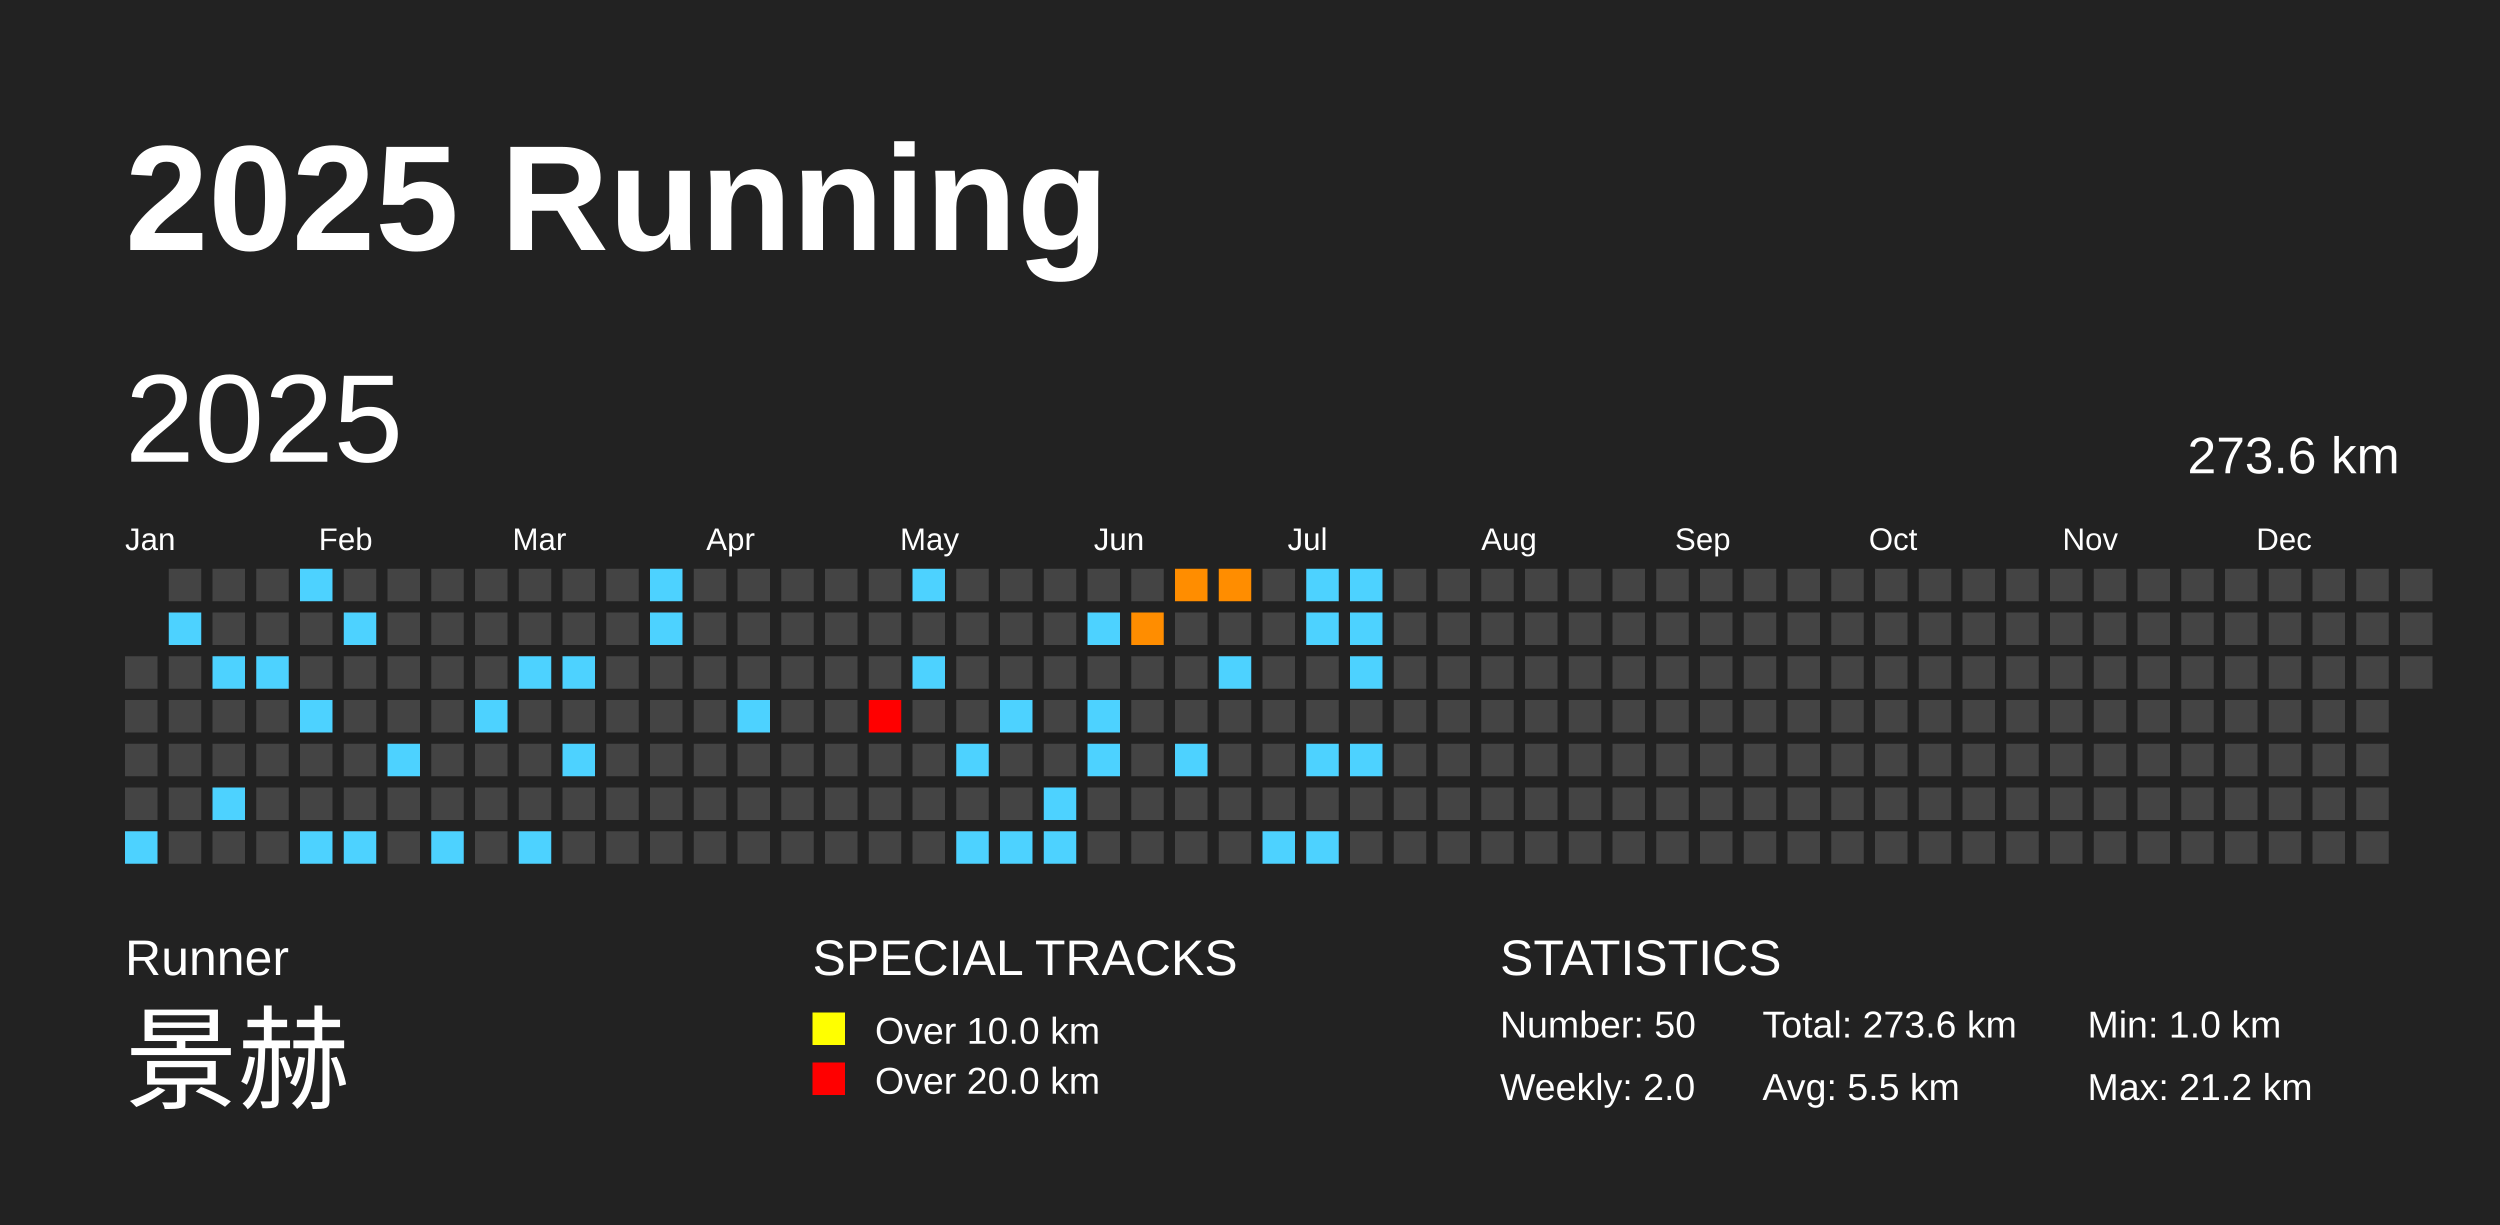
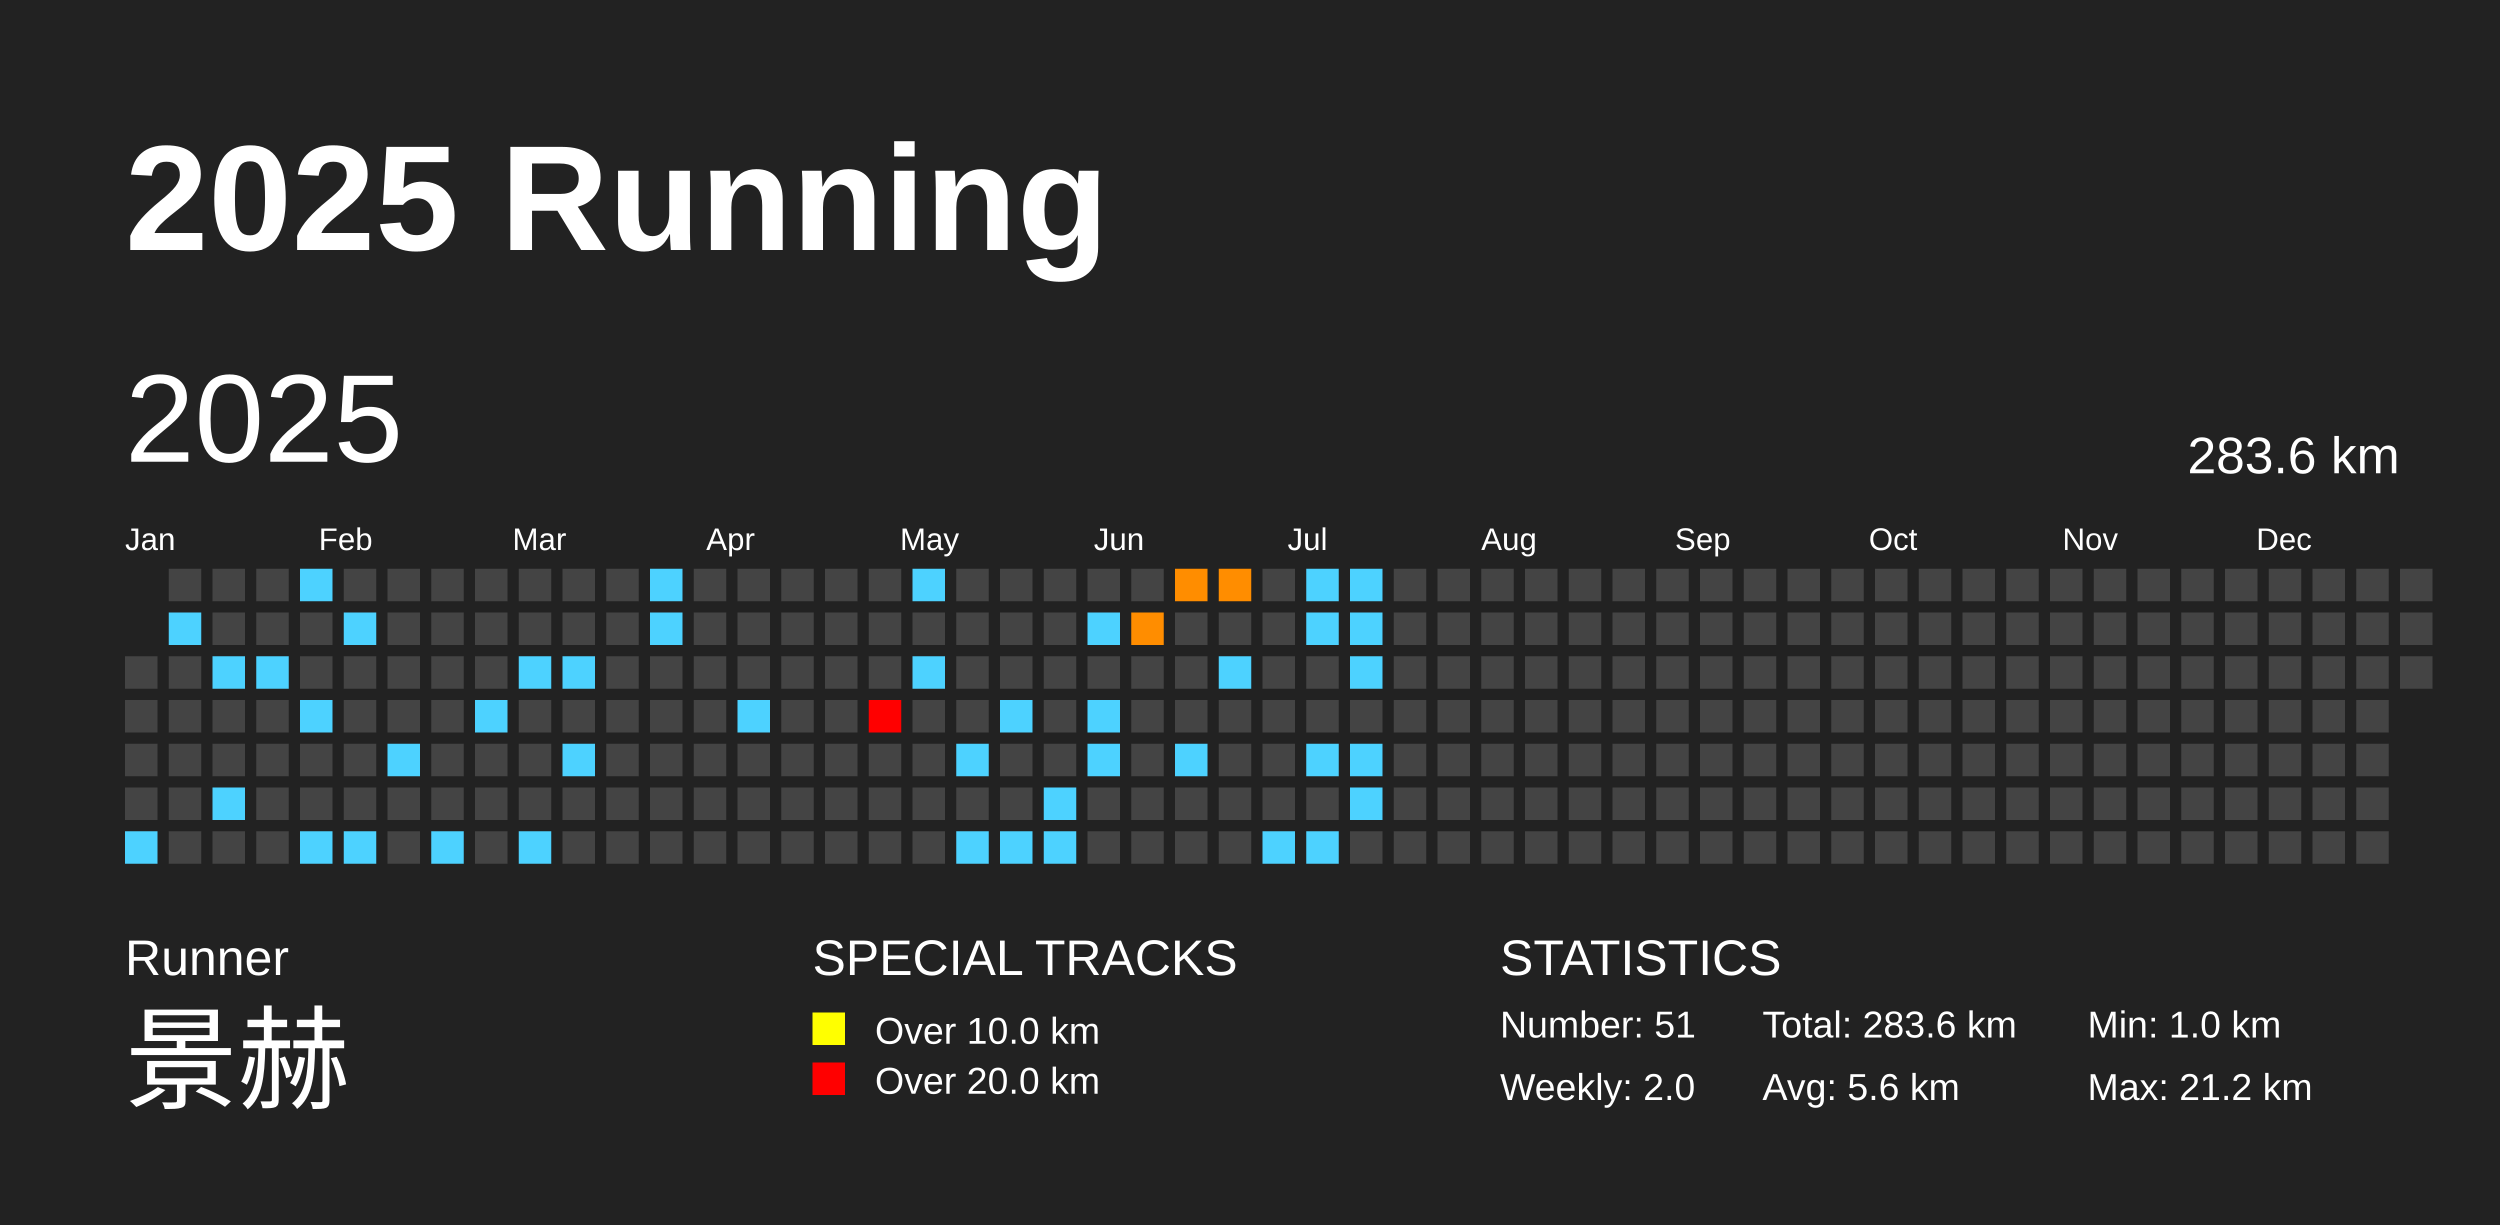
<svg xmlns="http://www.w3.org/2000/svg" baseProfile="full" height="98mm" version="1.1" viewBox="0,0,200,98" width="200mm">
  <defs />
  <rect fill="#222222" height="98" width="200" x="0" y="0" />
  <text fill="#FFFFFF" style="font-size:12px; font-family:Arial; font-weight:bold;" x="10" y="20">2025 Running</text>
  <text fill="#FFFFFF" style="font-size:4px; font-family:Arial" x="10" y="78">Runner</text>
  <text fill="#FFFFFF" style="font-size:9px; font-family:Arial" x="10" y="88">景赫</text>
  <text fill="#FFFFFF" style="font-size:4px; font-family:Arial" x="65" y="78">SPECIAL TRACKS</text>
  <rect fill="yellow" height="2.6" width="2.6" x="65" y="81" />
  <text fill="#FFFFFF" style="font-size:3px; font-family:Arial" x="70" y="83.5">Over 10.0 km</text>
  <rect fill="red" height="2.6" width="2.6" x="65" y="85" />
  <text fill="#FFFFFF" style="font-size:3px; font-family:Arial" x="70" y="87.5">Over 20.0 km</text>
  <text fill="#FFFFFF" style="font-size:4px; font-family:Arial" x="120" y="78">STATISTICS</text>
-   <text fill="#FFFFFF" style="font-size:3px; font-family:Arial" x="120" y="83">Number: 50</text>
+   <text fill="#FFFFFF" style="font-size:3px; font-family:Arial" x="120" y="83">Number: 51</text>
  <text fill="#FFFFFF" style="font-size:3px; font-family:Arial" x="120" y="88">Weekly: 2.0</text>
-   <text fill="#FFFFFF" style="font-size:3px; font-family:Arial" x="141" y="83">Total: 273.6 km</text>
-   <text fill="#FFFFFF" style="font-size:3px; font-family:Arial" x="141" y="88">Avg: 5.5 km</text>
+   <text fill="#FFFFFF" style="font-size:3px; font-family:Arial" x="141" y="83">Total: 283.6 km</text>
+   <text fill="#FFFFFF" style="font-size:3px; font-family:Arial" x="141" y="88">Avg: 5.6 km</text>
  <text fill="#FFFFFF" style="font-size:3px; font-family:Arial" x="167" y="83">Min: 1.0 km</text>
  <text fill="#FFFFFF" style="font-size:3px; font-family:Arial" x="167" y="88">Max: 21.2 km</text>
  <text dominant-baseline="hanging" fill="#FFFFFF" style="font-size:10.0px; font-family:Arial;" x="10" y="30">2025</text>
-   <text dominant-baseline="hanging" fill="#FFFFFF" style="font-size:4.125px; font-family:Arial;" x="175" y="35">273.6 km</text>
+   <text dominant-baseline="hanging" fill="#FFFFFF" style="font-size:4.125px; font-family:Arial;" x="175" y="35">283.6 km</text>
  <text fill="#FFFFFF" style="font-size:2.5px; font-family:Arial" x="10.0" y="44">Jan</text>
  <text fill="#FFFFFF" style="font-size:2.5px; font-family:Arial" x="25.5" y="44">Feb</text>
  <text fill="#FFFFFF" style="font-size:2.5px; font-family:Arial" x="41.0" y="44">Mar</text>
  <text fill="#FFFFFF" style="font-size:2.5px; font-family:Arial" x="56.5" y="44">Apr</text>
  <text fill="#FFFFFF" style="font-size:2.5px; font-family:Arial" x="72.0" y="44">May</text>
  <text fill="#FFFFFF" style="font-size:2.5px; font-family:Arial" x="87.5" y="44">Jun</text>
  <text fill="#FFFFFF" style="font-size:2.5px; font-family:Arial" x="103.0" y="44">Jul</text>
  <text fill="#FFFFFF" style="font-size:2.5px; font-family:Arial" x="118.5" y="44">Aug</text>
  <text fill="#FFFFFF" style="font-size:2.5px; font-family:Arial" x="134.0" y="44">Sep</text>
  <text fill="#FFFFFF" style="font-size:2.5px; font-family:Arial" x="149.5" y="44">Oct</text>
  <text fill="#FFFFFF" style="font-size:2.5px; font-family:Arial" x="165.0" y="44">Nov</text>
  <text fill="#FFFFFF" style="font-size:2.5px; font-family:Arial" x="180.5" y="44">Dec</text>
  <rect fill="#444444" height="2.6" width="2.6" x="10.0" y="52.5" />
  <rect fill="#444444" height="2.6" width="2.6" x="10.0" y="56.0" />
  <rect fill="#444444" height="2.6" width="2.6" x="10.0" y="59.5" />
  <rect fill="#444444" height="2.6" width="2.6" x="10.0" y="63.0" />
  <rect fill="#4dd2ff" height="2.6" width="2.6" x="10.0" y="66.5" />
  <rect fill="#444444" height="2.6" width="2.6" x="13.5" y="45.5" />
  <rect fill="#4dd2ff" height="2.6" width="2.6" x="13.5" y="49.0" />
  <rect fill="#444444" height="2.6" width="2.6" x="13.5" y="52.5" />
  <rect fill="#444444" height="2.6" width="2.6" x="13.5" y="56.0" />
  <rect fill="#444444" height="2.6" width="2.6" x="13.5" y="59.5" />
  <rect fill="#444444" height="2.6" width="2.6" x="13.5" y="63.0" />
  <rect fill="#444444" height="2.6" width="2.6" x="13.5" y="66.5" />
  <rect fill="#444444" height="2.6" width="2.6" x="17.0" y="45.5" />
  <rect fill="#444444" height="2.6" width="2.6" x="17.0" y="49.0" />
  <rect fill="#4dd2ff" height="2.6" width="2.6" x="17.0" y="52.5" />
  <rect fill="#444444" height="2.6" width="2.6" x="17.0" y="56.0" />
  <rect fill="#444444" height="2.6" width="2.6" x="17.0" y="59.5" />
  <rect fill="#4dd2ff" height="2.6" width="2.6" x="17.0" y="63.0" />
  <rect fill="#444444" height="2.6" width="2.6" x="17.0" y="66.5" />
  <rect fill="#444444" height="2.6" width="2.6" x="20.5" y="45.5" />
  <rect fill="#444444" height="2.6" width="2.6" x="20.5" y="49.0" />
  <rect fill="#4dd2ff" height="2.6" width="2.6" x="20.5" y="52.5" />
  <rect fill="#444444" height="2.6" width="2.6" x="20.5" y="56.0" />
  <rect fill="#444444" height="2.6" width="2.6" x="20.5" y="59.5" />
  <rect fill="#444444" height="2.6" width="2.6" x="20.5" y="63.0" />
  <rect fill="#444444" height="2.6" width="2.6" x="20.5" y="66.5" />
  <rect fill="#4dd2ff" height="2.6" width="2.6" x="24.0" y="45.5" />
  <rect fill="#444444" height="2.6" width="2.6" x="24.0" y="49.0" />
  <rect fill="#444444" height="2.6" width="2.6" x="24.0" y="52.5" />
  <rect fill="#4dd2ff" height="2.6" width="2.6" x="24.0" y="56.0" />
  <rect fill="#444444" height="2.6" width="2.6" x="24.0" y="59.5" />
  <rect fill="#444444" height="2.6" width="2.6" x="24.0" y="63.0" />
  <rect fill="#4dd2ff" height="2.6" width="2.6" x="24.0" y="66.5" />
  <rect fill="#444444" height="2.6" width="2.6" x="27.5" y="45.5" />
  <rect fill="#4dd2ff" height="2.6" width="2.6" x="27.5" y="49.0" />
  <rect fill="#444444" height="2.6" width="2.6" x="27.5" y="52.5" />
  <rect fill="#444444" height="2.6" width="2.6" x="27.5" y="56.0" />
  <rect fill="#444444" height="2.6" width="2.6" x="27.5" y="59.5" />
  <rect fill="#444444" height="2.6" width="2.6" x="27.5" y="63.0" />
  <rect fill="#4dd2ff" height="2.6" width="2.6" x="27.5" y="66.5" />
  <rect fill="#444444" height="2.6" width="2.6" x="31.0" y="45.5" />
  <rect fill="#444444" height="2.6" width="2.6" x="31.0" y="49.0" />
  <rect fill="#444444" height="2.6" width="2.6" x="31.0" y="52.5" />
  <rect fill="#444444" height="2.6" width="2.6" x="31.0" y="56.0" />
  <rect fill="#4dd2ff" height="2.6" width="2.6" x="31.0" y="59.5" />
  <rect fill="#444444" height="2.6" width="2.6" x="31.0" y="63.0" />
  <rect fill="#444444" height="2.6" width="2.6" x="31.0" y="66.5" />
  <rect fill="#444444" height="2.6" width="2.6" x="34.5" y="45.5" />
  <rect fill="#444444" height="2.6" width="2.6" x="34.5" y="49.0" />
  <rect fill="#444444" height="2.6" width="2.6" x="34.5" y="52.5" />
  <rect fill="#444444" height="2.6" width="2.6" x="34.5" y="56.0" />
  <rect fill="#444444" height="2.6" width="2.6" x="34.5" y="59.5" />
  <rect fill="#444444" height="2.6" width="2.6" x="34.5" y="63.0" />
  <rect fill="#4dd2ff" height="2.6" width="2.6" x="34.5" y="66.5" />
  <rect fill="#444444" height="2.6" width="2.6" x="38.0" y="45.5" />
  <rect fill="#444444" height="2.6" width="2.6" x="38.0" y="49.0" />
  <rect fill="#444444" height="2.6" width="2.6" x="38.0" y="52.5" />
  <rect fill="#4dd2ff" height="2.6" width="2.6" x="38.0" y="56.0" />
  <rect fill="#444444" height="2.6" width="2.6" x="38.0" y="59.5" />
  <rect fill="#444444" height="2.6" width="2.6" x="38.0" y="63.0" />
  <rect fill="#444444" height="2.6" width="2.6" x="38.0" y="66.5" />
  <rect fill="#444444" height="2.6" width="2.6" x="41.5" y="45.5" />
  <rect fill="#444444" height="2.6" width="2.6" x="41.5" y="49.0" />
  <rect fill="#4dd2ff" height="2.6" width="2.6" x="41.5" y="52.5" />
  <rect fill="#444444" height="2.6" width="2.6" x="41.5" y="56.0" />
  <rect fill="#444444" height="2.6" width="2.6" x="41.5" y="59.5" />
  <rect fill="#444444" height="2.6" width="2.6" x="41.5" y="63.0" />
  <rect fill="#4dd2ff" height="2.6" width="2.6" x="41.5" y="66.5" />
  <rect fill="#444444" height="2.6" width="2.6" x="45.0" y="45.5" />
  <rect fill="#444444" height="2.6" width="2.6" x="45.0" y="49.0" />
  <rect fill="#4dd2ff" height="2.6" width="2.6" x="45.0" y="52.5" />
  <rect fill="#444444" height="2.6" width="2.6" x="45.0" y="56.0" />
  <rect fill="#4dd2ff" height="2.6" width="2.6" x="45.0" y="59.5" />
  <rect fill="#444444" height="2.6" width="2.6" x="45.0" y="63.0" />
  <rect fill="#444444" height="2.6" width="2.6" x="45.0" y="66.5" />
  <rect fill="#444444" height="2.6" width="2.6" x="48.5" y="45.5" />
  <rect fill="#444444" height="2.6" width="2.6" x="48.5" y="49.0" />
  <rect fill="#444444" height="2.6" width="2.6" x="48.5" y="52.5" />
  <rect fill="#444444" height="2.6" width="2.6" x="48.5" y="56.0" />
  <rect fill="#444444" height="2.6" width="2.6" x="48.5" y="59.5" />
  <rect fill="#444444" height="2.6" width="2.6" x="48.5" y="63.0" />
  <rect fill="#444444" height="2.6" width="2.6" x="48.5" y="66.5" />
  <rect fill="#4dd2ff" height="2.6" width="2.6" x="52.0" y="45.5" />
  <rect fill="#4dd2ff" height="2.6" width="2.6" x="52.0" y="49.0" />
  <rect fill="#444444" height="2.6" width="2.6" x="52.0" y="52.5" />
  <rect fill="#444444" height="2.6" width="2.6" x="52.0" y="56.0" />
  <rect fill="#444444" height="2.6" width="2.6" x="52.0" y="59.5" />
  <rect fill="#444444" height="2.6" width="2.6" x="52.0" y="63.0" />
  <rect fill="#444444" height="2.6" width="2.6" x="52.0" y="66.5" />
  <rect fill="#444444" height="2.6" width="2.6" x="55.5" y="45.5" />
  <rect fill="#444444" height="2.6" width="2.6" x="55.5" y="49.0" />
  <rect fill="#444444" height="2.6" width="2.6" x="55.5" y="52.5" />
  <rect fill="#444444" height="2.6" width="2.6" x="55.5" y="56.0" />
  <rect fill="#444444" height="2.6" width="2.6" x="55.5" y="59.5" />
  <rect fill="#444444" height="2.6" width="2.6" x="55.5" y="63.0" />
  <rect fill="#444444" height="2.6" width="2.6" x="55.5" y="66.5" />
  <rect fill="#444444" height="2.6" width="2.6" x="59.0" y="45.5" />
  <rect fill="#444444" height="2.6" width="2.6" x="59.0" y="49.0" />
  <rect fill="#444444" height="2.6" width="2.6" x="59.0" y="52.5" />
  <rect fill="#4dd2ff" height="2.6" width="2.6" x="59.0" y="56.0" />
  <rect fill="#444444" height="2.6" width="2.6" x="59.0" y="59.5" />
  <rect fill="#444444" height="2.6" width="2.6" x="59.0" y="63.0" />
  <rect fill="#444444" height="2.6" width="2.6" x="59.0" y="66.5" />
  <rect fill="#444444" height="2.6" width="2.6" x="62.5" y="45.5" />
  <rect fill="#444444" height="2.6" width="2.6" x="62.5" y="49.0" />
  <rect fill="#444444" height="2.6" width="2.6" x="62.5" y="52.5" />
  <rect fill="#444444" height="2.6" width="2.6" x="62.5" y="56.0" />
  <rect fill="#444444" height="2.6" width="2.6" x="62.5" y="59.5" />
  <rect fill="#444444" height="2.6" width="2.6" x="62.5" y="63.0" />
  <rect fill="#444444" height="2.6" width="2.6" x="62.5" y="66.5" />
  <rect fill="#444444" height="2.6" width="2.6" x="66.0" y="45.5" />
  <rect fill="#444444" height="2.6" width="2.6" x="66.0" y="49.0" />
  <rect fill="#444444" height="2.6" width="2.6" x="66.0" y="52.5" />
  <rect fill="#444444" height="2.6" width="2.6" x="66.0" y="56.0" />
  <rect fill="#444444" height="2.6" width="2.6" x="66.0" y="59.5" />
  <rect fill="#444444" height="2.6" width="2.6" x="66.0" y="63.0" />
  <rect fill="#444444" height="2.6" width="2.6" x="66.0" y="66.5" />
  <rect fill="#444444" height="2.6" width="2.6" x="69.5" y="45.5" />
  <rect fill="#444444" height="2.6" width="2.6" x="69.5" y="49.0" />
  <rect fill="#444444" height="2.6" width="2.6" x="69.5" y="52.5" />
  <rect fill="red" height="2.6" width="2.6" x="69.5" y="56.0" />
  <rect fill="#444444" height="2.6" width="2.6" x="69.5" y="59.5" />
  <rect fill="#444444" height="2.6" width="2.6" x="69.5" y="63.0" />
  <rect fill="#444444" height="2.6" width="2.6" x="69.5" y="66.5" />
  <rect fill="#4dd2ff" height="2.6" width="2.6" x="73.0" y="45.5" />
  <rect fill="#444444" height="2.6" width="2.6" x="73.0" y="49.0" />
  <rect fill="#4dd2ff" height="2.6" width="2.6" x="73.0" y="52.5" />
  <rect fill="#444444" height="2.6" width="2.6" x="73.0" y="56.0" />
  <rect fill="#444444" height="2.6" width="2.6" x="73.0" y="59.5" />
  <rect fill="#444444" height="2.6" width="2.6" x="73.0" y="63.0" />
  <rect fill="#444444" height="2.6" width="2.6" x="73.0" y="66.5" />
  <rect fill="#444444" height="2.6" width="2.6" x="76.5" y="45.5" />
  <rect fill="#444444" height="2.6" width="2.6" x="76.5" y="49.0" />
  <rect fill="#444444" height="2.6" width="2.6" x="76.5" y="52.5" />
  <rect fill="#444444" height="2.6" width="2.6" x="76.5" y="56.0" />
  <rect fill="#4dd2ff" height="2.6" width="2.6" x="76.5" y="59.5" />
  <rect fill="#444444" height="2.6" width="2.6" x="76.5" y="63.0" />
  <rect fill="#4dd2ff" height="2.6" width="2.6" x="76.5" y="66.5" />
  <rect fill="#444444" height="2.6" width="2.6" x="80.0" y="45.5" />
  <rect fill="#444444" height="2.6" width="2.6" x="80.0" y="49.0" />
  <rect fill="#444444" height="2.6" width="2.6" x="80.0" y="52.5" />
  <rect fill="#4dd2ff" height="2.6" width="2.6" x="80.0" y="56.0" />
  <rect fill="#444444" height="2.6" width="2.6" x="80.0" y="59.5" />
  <rect fill="#444444" height="2.6" width="2.6" x="80.0" y="63.0" />
  <rect fill="#4dd2ff" height="2.6" width="2.6" x="80.0" y="66.5" />
  <rect fill="#444444" height="2.6" width="2.6" x="83.5" y="45.5" />
  <rect fill="#444444" height="2.6" width="2.6" x="83.5" y="49.0" />
  <rect fill="#444444" height="2.6" width="2.6" x="83.5" y="52.5" />
  <rect fill="#444444" height="2.6" width="2.6" x="83.5" y="56.0" />
  <rect fill="#444444" height="2.6" width="2.6" x="83.5" y="59.5" />
  <rect fill="#4dd2ff" height="2.6" width="2.6" x="83.5" y="63.0" />
  <rect fill="#4dd2ff" height="2.6" width="2.6" x="83.5" y="66.5" />
  <rect fill="#444444" height="2.6" width="2.6" x="87.0" y="45.5" />
  <rect fill="#4dd2ff" height="2.6" width="2.6" x="87.0" y="49.0" />
  <rect fill="#444444" height="2.6" width="2.6" x="87.0" y="52.5" />
  <rect fill="#4dd2ff" height="2.6" width="2.6" x="87.0" y="56.0" />
  <rect fill="#4dd2ff" height="2.6" width="2.6" x="87.0" y="59.5" />
  <rect fill="#444444" height="2.6" width="2.6" x="87.0" y="63.0" />
  <rect fill="#444444" height="2.6" width="2.6" x="87.0" y="66.5" />
  <rect fill="#444444" height="2.6" width="2.6" x="90.5" y="45.5" />
  <rect fill="#ff8d00" height="2.6" width="2.6" x="90.5" y="49.0" />
  <rect fill="#444444" height="2.6" width="2.6" x="90.5" y="52.5" />
  <rect fill="#444444" height="2.6" width="2.6" x="90.5" y="56.0" />
  <rect fill="#444444" height="2.6" width="2.6" x="90.5" y="59.5" />
  <rect fill="#444444" height="2.6" width="2.6" x="90.5" y="63.0" />
  <rect fill="#444444" height="2.6" width="2.6" x="90.5" y="66.5" />
  <rect fill="#ff8d00" height="2.6" width="2.6" x="94.0" y="45.5" />
  <rect fill="#444444" height="2.6" width="2.6" x="94.0" y="49.0" />
  <rect fill="#444444" height="2.6" width="2.6" x="94.0" y="52.5" />
  <rect fill="#444444" height="2.6" width="2.6" x="94.0" y="56.0" />
  <rect fill="#4dd2ff" height="2.6" width="2.6" x="94.0" y="59.5" />
  <rect fill="#444444" height="2.6" width="2.6" x="94.0" y="63.0" />
  <rect fill="#444444" height="2.6" width="2.6" x="94.0" y="66.5" />
  <rect fill="#ff8d00" height="2.6" width="2.6" x="97.5" y="45.5" />
  <rect fill="#444444" height="2.6" width="2.6" x="97.5" y="49.0" />
  <rect fill="#4dd2ff" height="2.6" width="2.6" x="97.5" y="52.5" />
  <rect fill="#444444" height="2.6" width="2.6" x="97.5" y="56.0" />
  <rect fill="#444444" height="2.6" width="2.6" x="97.5" y="59.5" />
  <rect fill="#444444" height="2.6" width="2.6" x="97.5" y="63.0" />
  <rect fill="#444444" height="2.6" width="2.6" x="97.5" y="66.5" />
  <rect fill="#444444" height="2.6" width="2.6" x="101.0" y="45.5" />
  <rect fill="#444444" height="2.6" width="2.6" x="101.0" y="49.0" />
  <rect fill="#444444" height="2.6" width="2.6" x="101.0" y="52.5" />
  <rect fill="#444444" height="2.6" width="2.6" x="101.0" y="56.0" />
  <rect fill="#444444" height="2.6" width="2.6" x="101.0" y="59.5" />
  <rect fill="#444444" height="2.6" width="2.6" x="101.0" y="63.0" />
  <rect fill="#4dd2ff" height="2.6" width="2.6" x="101.0" y="66.5" />
  <rect fill="#4dd2ff" height="2.6" width="2.6" x="104.5" y="45.5" />
  <rect fill="#4dd2ff" height="2.6" width="2.6" x="104.5" y="49.0" />
  <rect fill="#444444" height="2.6" width="2.6" x="104.5" y="52.5" />
  <rect fill="#444444" height="2.6" width="2.6" x="104.5" y="56.0" />
  <rect fill="#4dd2ff" height="2.6" width="2.6" x="104.5" y="59.5" />
  <rect fill="#444444" height="2.6" width="2.6" x="104.5" y="63.0" />
  <rect fill="#4dd2ff" height="2.6" width="2.6" x="104.5" y="66.5" />
  <rect fill="#4dd2ff" height="2.6" width="2.6" x="108.0" y="45.5" />
  <rect fill="#4dd2ff" height="2.6" width="2.6" x="108.0" y="49.0" />
  <rect fill="#4dd2ff" height="2.6" width="2.6" x="108.0" y="52.5" />
  <rect fill="#444444" height="2.6" width="2.6" x="108.0" y="56.0" />
  <rect fill="#4dd2ff" height="2.6" width="2.6" x="108.0" y="59.5" />
-   <rect fill="#444444" height="2.6" width="2.6" x="108.0" y="63.0" />
+   <rect fill="#4dd2ff" height="2.6" width="2.6" x="108.0" y="63.0" />
  <rect fill="#444444" height="2.6" width="2.6" x="108.0" y="66.5" />
  <rect fill="#444444" height="2.6" width="2.6" x="111.5" y="45.5" />
  <rect fill="#444444" height="2.6" width="2.6" x="111.5" y="49.0" />
  <rect fill="#444444" height="2.6" width="2.6" x="111.5" y="52.5" />
  <rect fill="#444444" height="2.6" width="2.6" x="111.5" y="56.0" />
  <rect fill="#444444" height="2.6" width="2.6" x="111.5" y="59.5" />
  <rect fill="#444444" height="2.6" width="2.6" x="111.5" y="63.0" />
  <rect fill="#444444" height="2.6" width="2.6" x="111.5" y="66.5" />
  <rect fill="#444444" height="2.6" width="2.6" x="115.0" y="45.5" />
  <rect fill="#444444" height="2.6" width="2.6" x="115.0" y="49.0" />
  <rect fill="#444444" height="2.6" width="2.6" x="115.0" y="52.5" />
  <rect fill="#444444" height="2.6" width="2.6" x="115.0" y="56.0" />
  <rect fill="#444444" height="2.6" width="2.6" x="115.0" y="59.5" />
  <rect fill="#444444" height="2.6" width="2.6" x="115.0" y="63.0" />
  <rect fill="#444444" height="2.6" width="2.6" x="115.0" y="66.5" />
  <rect fill="#444444" height="2.6" width="2.6" x="118.5" y="45.5" />
  <rect fill="#444444" height="2.6" width="2.6" x="118.5" y="49.0" />
  <rect fill="#444444" height="2.6" width="2.6" x="118.5" y="52.5" />
  <rect fill="#444444" height="2.6" width="2.6" x="118.5" y="56.0" />
  <rect fill="#444444" height="2.6" width="2.6" x="118.5" y="59.5" />
  <rect fill="#444444" height="2.6" width="2.6" x="118.5" y="63.0" />
  <rect fill="#444444" height="2.6" width="2.6" x="118.5" y="66.5" />
  <rect fill="#444444" height="2.6" width="2.6" x="122.0" y="45.5" />
  <rect fill="#444444" height="2.6" width="2.6" x="122.0" y="49.0" />
  <rect fill="#444444" height="2.6" width="2.6" x="122.0" y="52.5" />
  <rect fill="#444444" height="2.6" width="2.6" x="122.0" y="56.0" />
  <rect fill="#444444" height="2.6" width="2.6" x="122.0" y="59.5" />
  <rect fill="#444444" height="2.6" width="2.6" x="122.0" y="63.0" />
  <rect fill="#444444" height="2.6" width="2.6" x="122.0" y="66.5" />
  <rect fill="#444444" height="2.6" width="2.6" x="125.5" y="45.5" />
  <rect fill="#444444" height="2.6" width="2.6" x="125.5" y="49.0" />
  <rect fill="#444444" height="2.6" width="2.6" x="125.5" y="52.5" />
  <rect fill="#444444" height="2.6" width="2.6" x="125.5" y="56.0" />
  <rect fill="#444444" height="2.6" width="2.6" x="125.5" y="59.5" />
  <rect fill="#444444" height="2.6" width="2.6" x="125.5" y="63.0" />
  <rect fill="#444444" height="2.6" width="2.6" x="125.5" y="66.5" />
  <rect fill="#444444" height="2.6" width="2.6" x="129.0" y="45.5" />
  <rect fill="#444444" height="2.6" width="2.6" x="129.0" y="49.0" />
  <rect fill="#444444" height="2.6" width="2.6" x="129.0" y="52.5" />
  <rect fill="#444444" height="2.6" width="2.6" x="129.0" y="56.0" />
  <rect fill="#444444" height="2.6" width="2.6" x="129.0" y="59.5" />
  <rect fill="#444444" height="2.6" width="2.6" x="129.0" y="63.0" />
  <rect fill="#444444" height="2.6" width="2.6" x="129.0" y="66.5" />
  <rect fill="#444444" height="2.6" width="2.6" x="132.5" y="45.5" />
  <rect fill="#444444" height="2.6" width="2.6" x="132.5" y="49.0" />
  <rect fill="#444444" height="2.6" width="2.6" x="132.5" y="52.5" />
  <rect fill="#444444" height="2.6" width="2.6" x="132.5" y="56.0" />
  <rect fill="#444444" height="2.6" width="2.6" x="132.5" y="59.5" />
  <rect fill="#444444" height="2.6" width="2.6" x="132.5" y="63.0" />
  <rect fill="#444444" height="2.6" width="2.6" x="132.5" y="66.5" />
  <rect fill="#444444" height="2.6" width="2.6" x="136.0" y="45.5" />
  <rect fill="#444444" height="2.6" width="2.6" x="136.0" y="49.0" />
  <rect fill="#444444" height="2.6" width="2.6" x="136.0" y="52.5" />
  <rect fill="#444444" height="2.6" width="2.6" x="136.0" y="56.0" />
  <rect fill="#444444" height="2.6" width="2.6" x="136.0" y="59.5" />
  <rect fill="#444444" height="2.6" width="2.6" x="136.0" y="63.0" />
  <rect fill="#444444" height="2.6" width="2.6" x="136.0" y="66.5" />
  <rect fill="#444444" height="2.6" width="2.6" x="139.5" y="45.5" />
  <rect fill="#444444" height="2.6" width="2.6" x="139.5" y="49.0" />
  <rect fill="#444444" height="2.6" width="2.6" x="139.5" y="52.5" />
  <rect fill="#444444" height="2.6" width="2.6" x="139.5" y="56.0" />
  <rect fill="#444444" height="2.6" width="2.6" x="139.5" y="59.5" />
  <rect fill="#444444" height="2.6" width="2.6" x="139.5" y="63.0" />
  <rect fill="#444444" height="2.6" width="2.6" x="139.5" y="66.5" />
  <rect fill="#444444" height="2.6" width="2.6" x="143.0" y="45.5" />
  <rect fill="#444444" height="2.6" width="2.6" x="143.0" y="49.0" />
  <rect fill="#444444" height="2.6" width="2.6" x="143.0" y="52.5" />
  <rect fill="#444444" height="2.6" width="2.6" x="143.0" y="56.0" />
  <rect fill="#444444" height="2.6" width="2.6" x="143.0" y="59.5" />
  <rect fill="#444444" height="2.6" width="2.6" x="143.0" y="63.0" />
  <rect fill="#444444" height="2.6" width="2.6" x="143.0" y="66.5" />
  <rect fill="#444444" height="2.6" width="2.6" x="146.5" y="45.5" />
  <rect fill="#444444" height="2.6" width="2.6" x="146.5" y="49.0" />
  <rect fill="#444444" height="2.6" width="2.6" x="146.5" y="52.5" />
  <rect fill="#444444" height="2.6" width="2.6" x="146.5" y="56.0" />
  <rect fill="#444444" height="2.6" width="2.6" x="146.5" y="59.5" />
  <rect fill="#444444" height="2.6" width="2.6" x="146.5" y="63.0" />
  <rect fill="#444444" height="2.6" width="2.6" x="146.5" y="66.5" />
  <rect fill="#444444" height="2.6" width="2.6" x="150.0" y="45.5" />
  <rect fill="#444444" height="2.6" width="2.6" x="150.0" y="49.0" />
  <rect fill="#444444" height="2.6" width="2.6" x="150.0" y="52.5" />
  <rect fill="#444444" height="2.6" width="2.6" x="150.0" y="56.0" />
  <rect fill="#444444" height="2.6" width="2.6" x="150.0" y="59.5" />
  <rect fill="#444444" height="2.6" width="2.6" x="150.0" y="63.0" />
  <rect fill="#444444" height="2.6" width="2.6" x="150.0" y="66.5" />
  <rect fill="#444444" height="2.6" width="2.6" x="153.5" y="45.5" />
  <rect fill="#444444" height="2.6" width="2.6" x="153.5" y="49.0" />
  <rect fill="#444444" height="2.6" width="2.6" x="153.5" y="52.5" />
  <rect fill="#444444" height="2.6" width="2.6" x="153.5" y="56.0" />
  <rect fill="#444444" height="2.6" width="2.6" x="153.5" y="59.5" />
  <rect fill="#444444" height="2.6" width="2.6" x="153.5" y="63.0" />
  <rect fill="#444444" height="2.6" width="2.6" x="153.5" y="66.5" />
  <rect fill="#444444" height="2.6" width="2.6" x="157.0" y="45.5" />
  <rect fill="#444444" height="2.6" width="2.6" x="157.0" y="49.0" />
  <rect fill="#444444" height="2.6" width="2.6" x="157.0" y="52.5" />
  <rect fill="#444444" height="2.6" width="2.6" x="157.0" y="56.0" />
  <rect fill="#444444" height="2.6" width="2.6" x="157.0" y="59.5" />
  <rect fill="#444444" height="2.6" width="2.6" x="157.0" y="63.0" />
  <rect fill="#444444" height="2.6" width="2.6" x="157.0" y="66.5" />
  <rect fill="#444444" height="2.6" width="2.6" x="160.5" y="45.5" />
  <rect fill="#444444" height="2.6" width="2.6" x="160.5" y="49.0" />
  <rect fill="#444444" height="2.6" width="2.6" x="160.5" y="52.5" />
  <rect fill="#444444" height="2.6" width="2.6" x="160.5" y="56.0" />
  <rect fill="#444444" height="2.6" width="2.6" x="160.5" y="59.5" />
  <rect fill="#444444" height="2.6" width="2.6" x="160.5" y="63.0" />
  <rect fill="#444444" height="2.6" width="2.6" x="160.5" y="66.5" />
  <rect fill="#444444" height="2.6" width="2.6" x="164.0" y="45.5" />
  <rect fill="#444444" height="2.6" width="2.6" x="164.0" y="49.0" />
  <rect fill="#444444" height="2.6" width="2.6" x="164.0" y="52.5" />
  <rect fill="#444444" height="2.6" width="2.6" x="164.0" y="56.0" />
  <rect fill="#444444" height="2.6" width="2.6" x="164.0" y="59.5" />
  <rect fill="#444444" height="2.6" width="2.6" x="164.0" y="63.0" />
  <rect fill="#444444" height="2.6" width="2.6" x="164.0" y="66.5" />
  <rect fill="#444444" height="2.6" width="2.6" x="167.5" y="45.5" />
  <rect fill="#444444" height="2.6" width="2.6" x="167.5" y="49.0" />
  <rect fill="#444444" height="2.6" width="2.6" x="167.5" y="52.5" />
  <rect fill="#444444" height="2.6" width="2.6" x="167.5" y="56.0" />
  <rect fill="#444444" height="2.6" width="2.6" x="167.5" y="59.5" />
  <rect fill="#444444" height="2.6" width="2.6" x="167.5" y="63.0" />
  <rect fill="#444444" height="2.6" width="2.6" x="167.5" y="66.5" />
  <rect fill="#444444" height="2.6" width="2.6" x="171.0" y="45.5" />
  <rect fill="#444444" height="2.6" width="2.6" x="171.0" y="49.0" />
  <rect fill="#444444" height="2.6" width="2.6" x="171.0" y="52.5" />
  <rect fill="#444444" height="2.6" width="2.6" x="171.0" y="56.0" />
  <rect fill="#444444" height="2.6" width="2.6" x="171.0" y="59.5" />
  <rect fill="#444444" height="2.6" width="2.6" x="171.0" y="63.0" />
  <rect fill="#444444" height="2.6" width="2.6" x="171.0" y="66.5" />
  <rect fill="#444444" height="2.6" width="2.6" x="174.5" y="45.5" />
  <rect fill="#444444" height="2.6" width="2.6" x="174.5" y="49.0" />
  <rect fill="#444444" height="2.6" width="2.6" x="174.5" y="52.5" />
  <rect fill="#444444" height="2.6" width="2.6" x="174.5" y="56.0" />
  <rect fill="#444444" height="2.6" width="2.6" x="174.5" y="59.5" />
  <rect fill="#444444" height="2.6" width="2.6" x="174.5" y="63.0" />
  <rect fill="#444444" height="2.6" width="2.6" x="174.5" y="66.5" />
  <rect fill="#444444" height="2.6" width="2.6" x="178.0" y="45.5" />
  <rect fill="#444444" height="2.6" width="2.6" x="178.0" y="49.0" />
  <rect fill="#444444" height="2.6" width="2.6" x="178.0" y="52.5" />
  <rect fill="#444444" height="2.6" width="2.6" x="178.0" y="56.0" />
  <rect fill="#444444" height="2.6" width="2.6" x="178.0" y="59.5" />
  <rect fill="#444444" height="2.6" width="2.6" x="178.0" y="63.0" />
  <rect fill="#444444" height="2.6" width="2.6" x="178.0" y="66.5" />
  <rect fill="#444444" height="2.6" width="2.6" x="181.5" y="45.5" />
  <rect fill="#444444" height="2.6" width="2.6" x="181.5" y="49.0" />
  <rect fill="#444444" height="2.6" width="2.6" x="181.5" y="52.5" />
  <rect fill="#444444" height="2.6" width="2.6" x="181.5" y="56.0" />
  <rect fill="#444444" height="2.6" width="2.6" x="181.5" y="59.5" />
  <rect fill="#444444" height="2.6" width="2.6" x="181.5" y="63.0" />
  <rect fill="#444444" height="2.6" width="2.6" x="181.5" y="66.5" />
  <rect fill="#444444" height="2.6" width="2.6" x="185.0" y="45.5" />
  <rect fill="#444444" height="2.6" width="2.6" x="185.0" y="49.0" />
  <rect fill="#444444" height="2.6" width="2.6" x="185.0" y="52.5" />
  <rect fill="#444444" height="2.6" width="2.6" x="185.0" y="56.0" />
  <rect fill="#444444" height="2.6" width="2.6" x="185.0" y="59.5" />
  <rect fill="#444444" height="2.6" width="2.6" x="185.0" y="63.0" />
  <rect fill="#444444" height="2.6" width="2.6" x="185.0" y="66.5" />
  <rect fill="#444444" height="2.6" width="2.6" x="188.5" y="45.5" />
  <rect fill="#444444" height="2.6" width="2.6" x="188.5" y="49.0" />
  <rect fill="#444444" height="2.6" width="2.6" x="188.5" y="52.5" />
  <rect fill="#444444" height="2.6" width="2.6" x="188.5" y="56.0" />
  <rect fill="#444444" height="2.6" width="2.6" x="188.5" y="59.5" />
  <rect fill="#444444" height="2.6" width="2.6" x="188.5" y="63.0" />
  <rect fill="#444444" height="2.6" width="2.6" x="188.5" y="66.5" />
  <rect fill="#444444" height="2.6" width="2.6" x="192.0" y="45.5" />
  <rect fill="#444444" height="2.6" width="2.6" x="192.0" y="49.0" />
  <rect fill="#444444" height="2.6" width="2.6" x="192.0" y="52.5" />
</svg>
